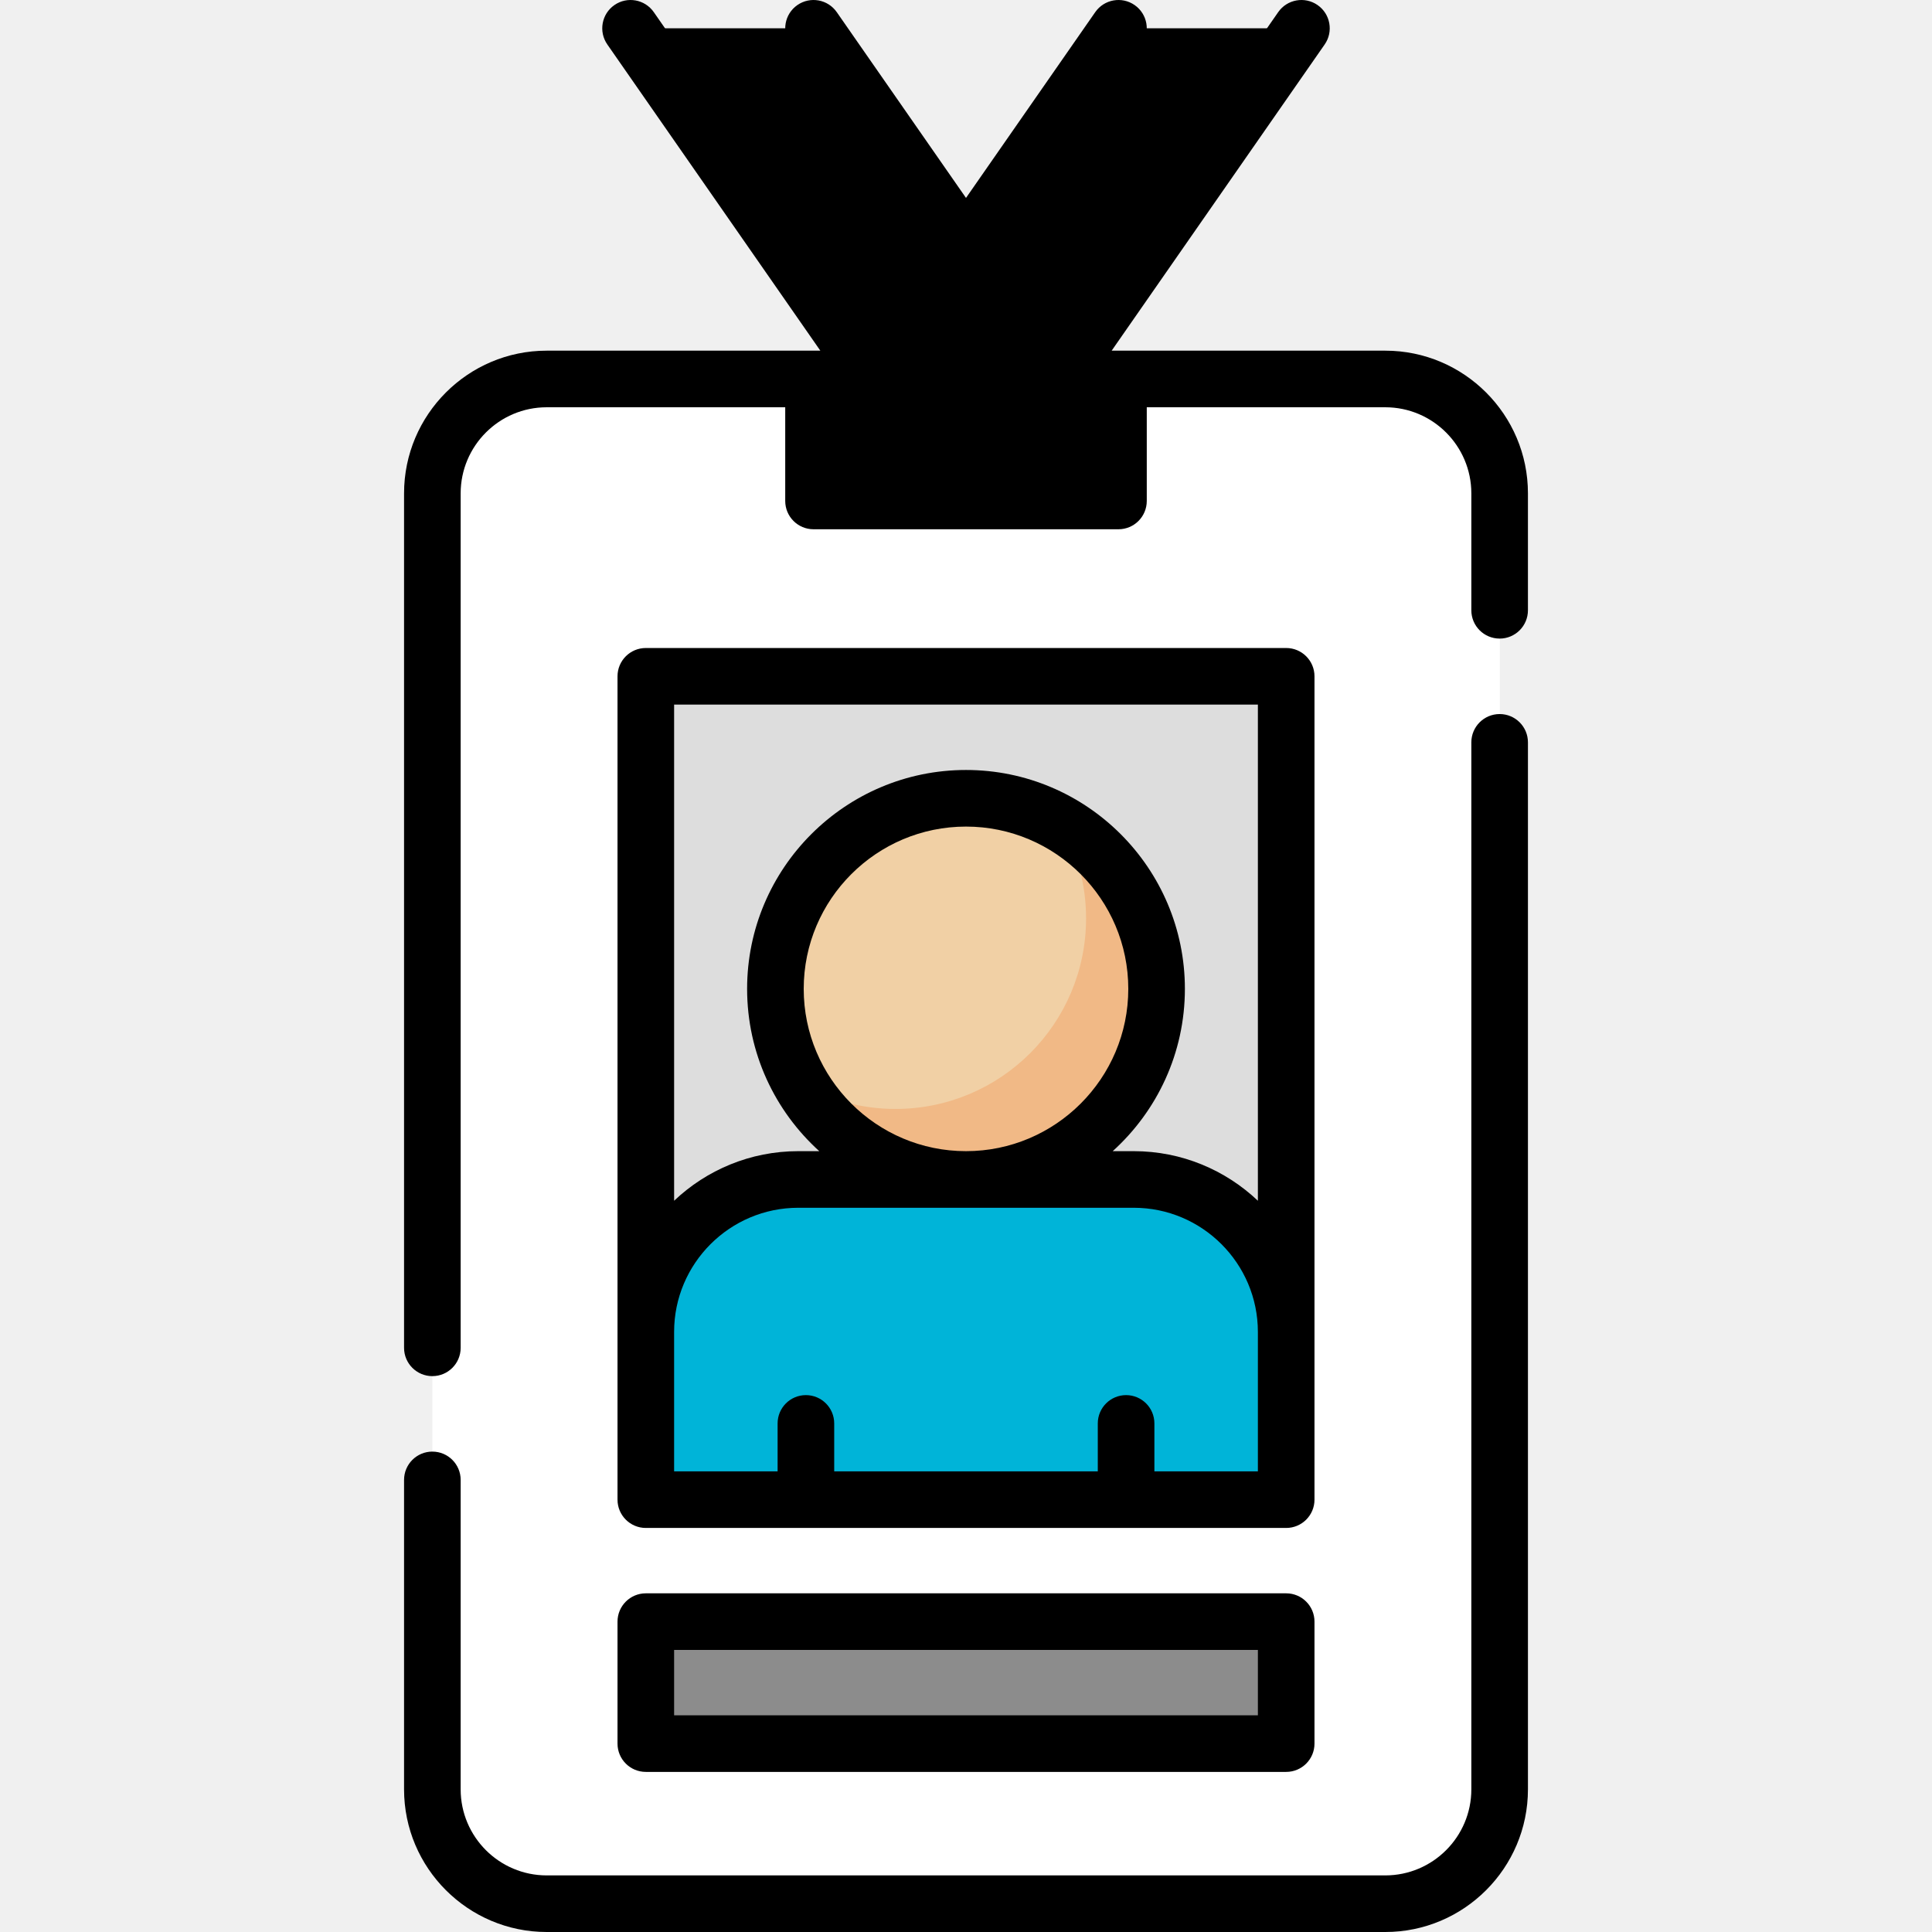
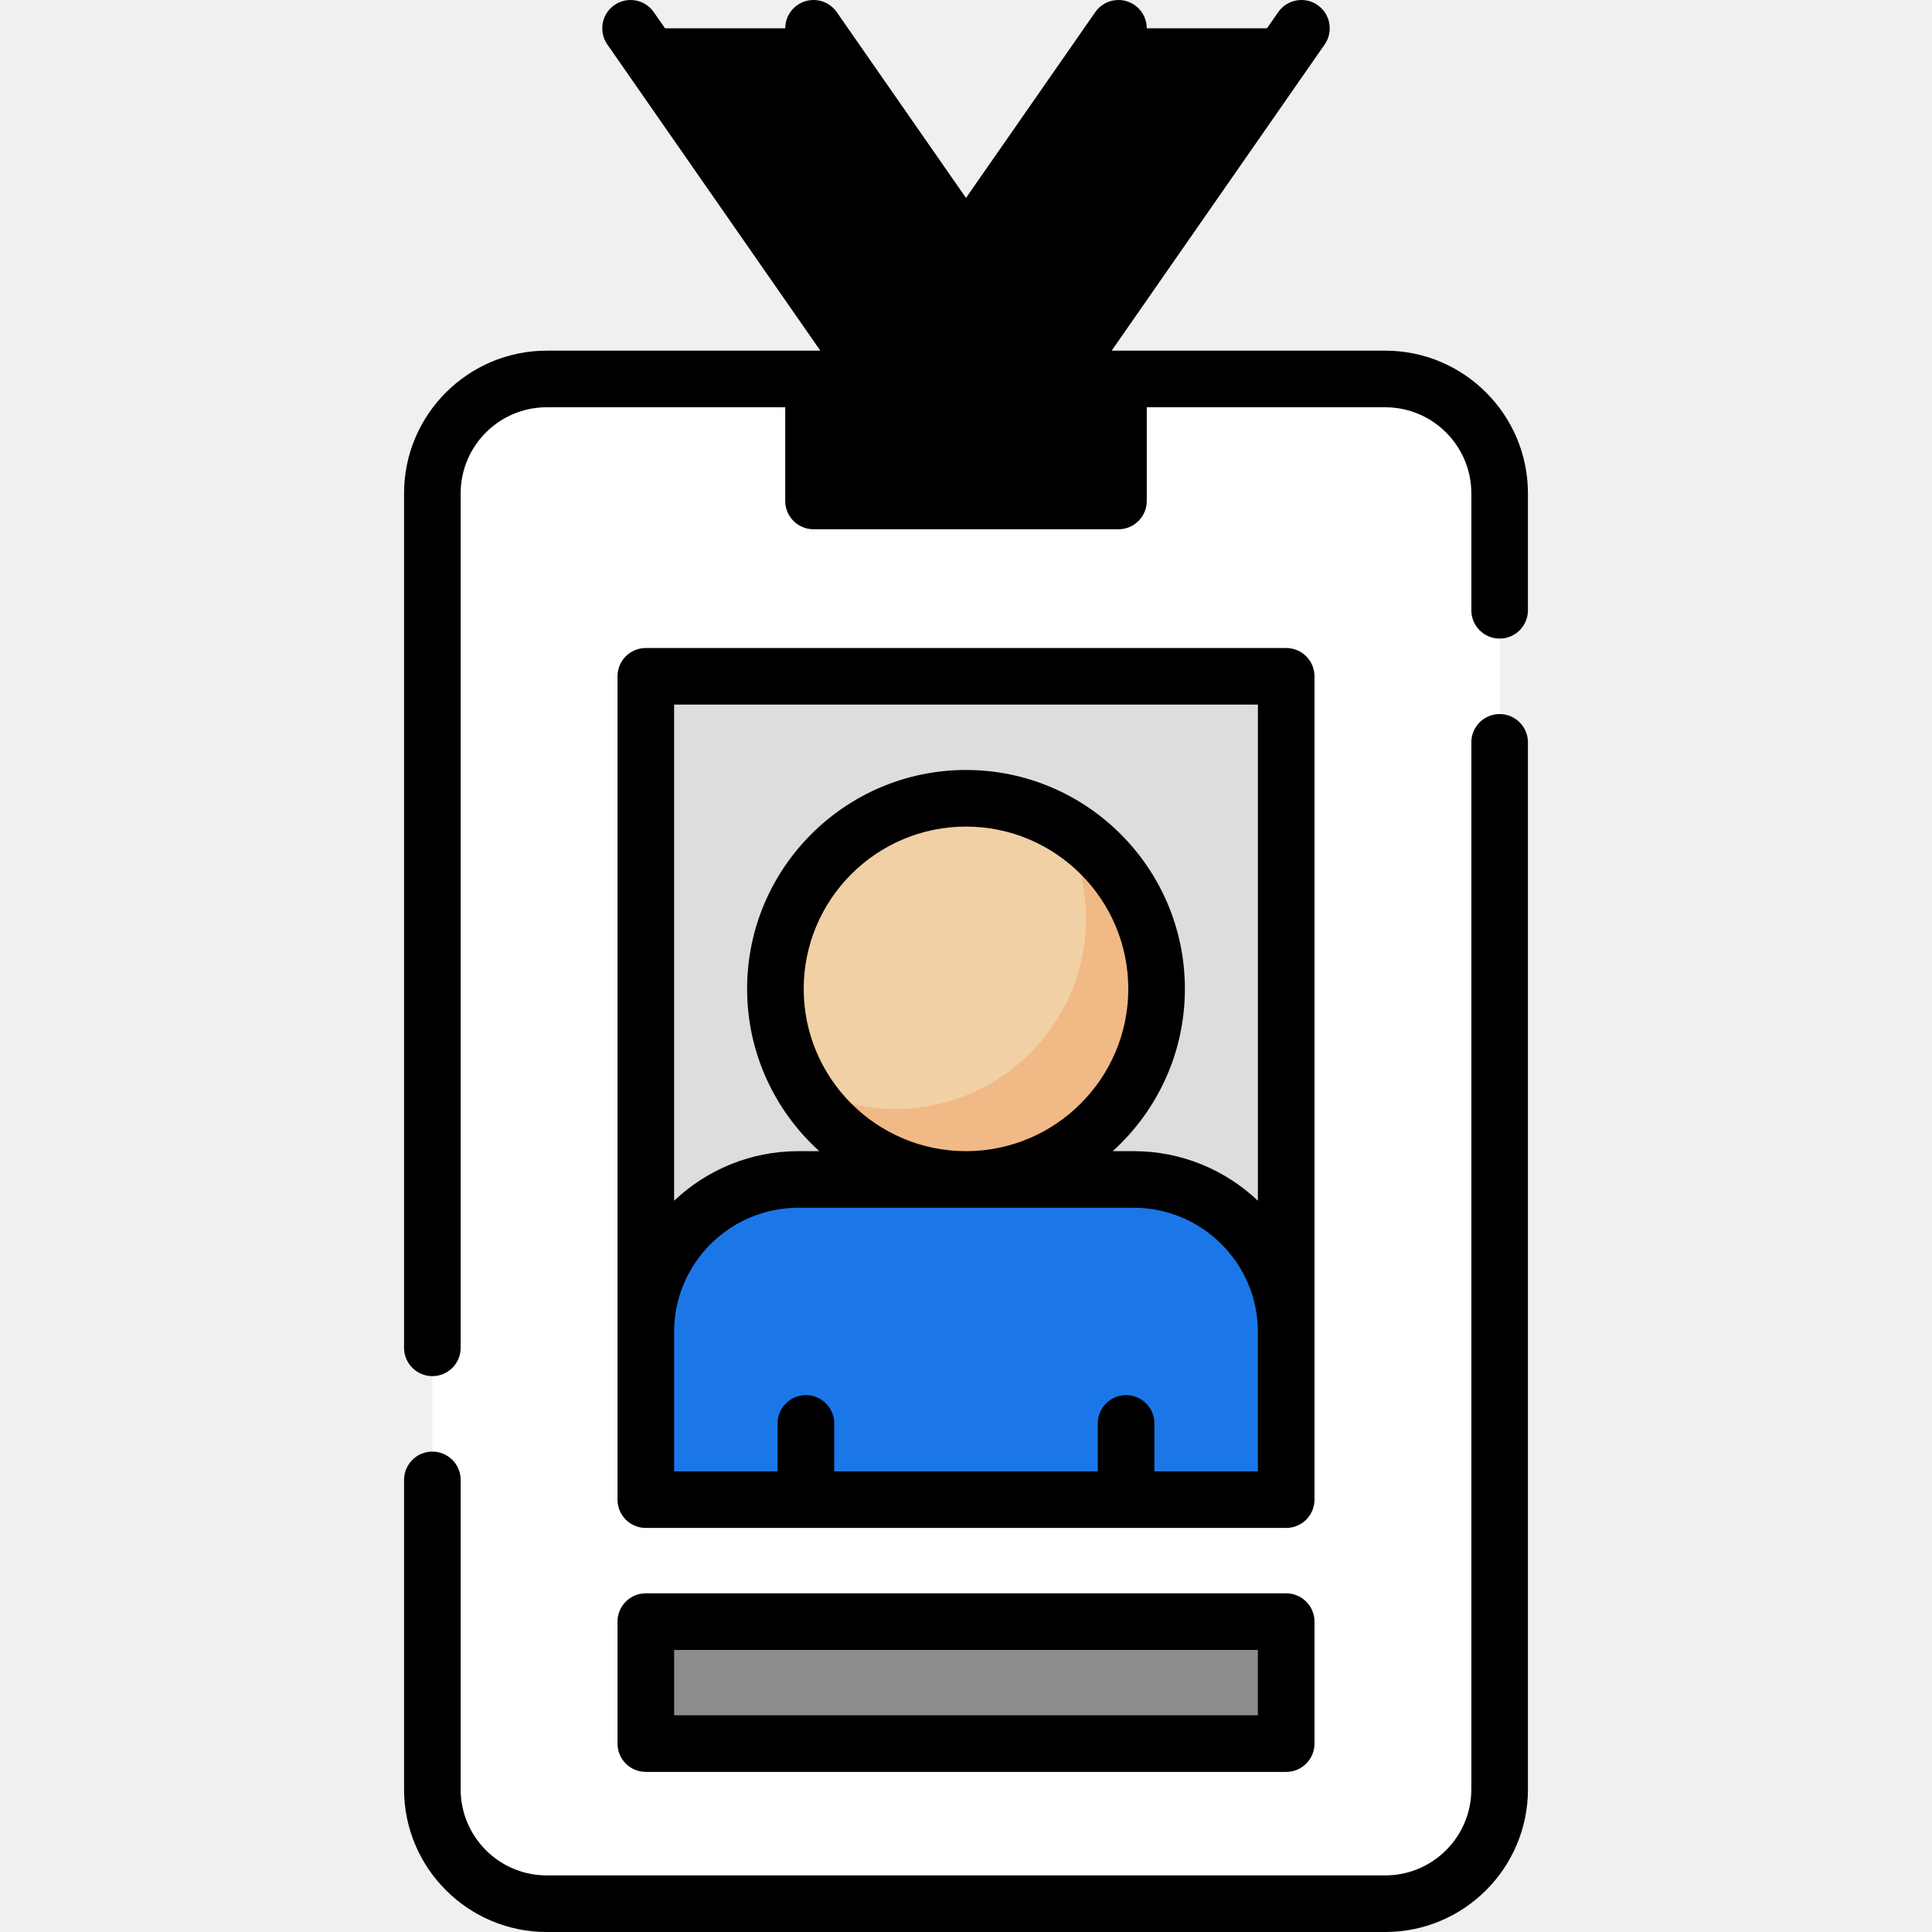
<svg xmlns="http://www.w3.org/2000/svg" id="Capa_1" enable-background="new 0 0 512 512" height="512" viewBox="0 0 512 512" width="512">
  <g>
    <g>
      <path d="m231.756 100.436h48.488l-64.65-92.935h-48.488z" fill="#000" />
    </g>
    <g>
      <path d="m280.244 100.436h-48.488l64.65-92.935h48.488z" fill="#000" />
    </g>
    <g>
      <path d="m367.118 504.5h-222.236c-16.737 0-30.305-13.568-30.305-30.305v-343.455c0-16.737 13.568-30.305 30.305-30.305h222.235c16.737 0 30.305 13.568 30.305 30.305v343.455c.001 16.737-13.567 30.305-30.304 30.305z" fill="#fff" />
    </g>
    <g>
      <path d="m367.118 100.436h-24.244c16.737 0 30.305 13.568 30.305 30.305v343.455c0 16.737-13.568 30.305-30.305 30.305h24.244c16.737 0 30.305-13.568 30.305-30.305v-343.456c0-16.736-13.568-30.304-30.305-30.304z" fill="#fff" />
    </g>
    <g>
      <path d="m146.903 203.472h218.195v169.707h-218.195z" fill="#ddd" transform="matrix(0 1 -1 0 544.326 32.326)" />
    </g>
    <g>
      <g>
        <circle cx="256" cy="262.061" fill="#f1d0a5" r="50.508" />
      </g>
      <g>
        <path d="m281.122 218.251c4.253 7.401 6.698 15.973 6.698 25.122 0 27.895-22.613 50.508-50.508 50.508-9.149 0-17.721-2.445-25.122-6.698 8.715 15.165 25.064 25.386 43.81 25.386 27.895 0 50.508-22.613 50.508-50.508 0-18.746-10.221-35.094-25.386-43.81z" fill="#f1b986" />
      </g>
      <g>
-         <path d="m171.146 352.976v44.447h169.707v-44.447c0-22.316-18.091-40.406-40.406-40.406h-88.894c-22.316-.001-40.407 18.09-40.407 40.406z" fill="#00B4D8" />
+         <path d="m171.146 352.976v44.447h169.707v-44.447c0-22.316-18.091-40.406-40.406-40.406h-88.894c-22.316-.001-40.407 18.09-40.407 40.406z" fill="#1b77e8" />
      </g>
      <g>
-         <path d="m300.447 312.569h-24.244c22.316 0 40.406 18.091 40.406 40.406v44.447h24.244v-44.447c.001-22.315-18.09-40.406-40.406-40.406z" fill="#00B4D8" />
+         <path d="m300.447 312.569h-24.244c22.316 0 40.406 18.091 40.406 40.406v44.447h24.244v-44.447c.001-22.315-18.09-40.406-40.406-40.406z" fill="#1b77e8" />
      </g>
    </g>
    <g>
      <path d="m171.146 429.748h169.707v32.325h-169.707z" fill="#8c8c8c" />
    </g>
    <g>
      <path d="m215.594 100.436h80.813v32.325h-80.813z" fill="#000" />
    </g>
    <g>
      <path d="m367.12 92.931h-72.519l56.45-81.147c2.365-3.4 1.526-8.075-1.874-10.44-3.401-2.366-8.075-1.526-10.44 1.874l-62.409 89.713h-30.215l56.45-81.147c2.365-3.4 1.526-8.075-1.874-10.44-3.401-2.366-8.075-1.526-10.44 1.874l-34.249 49.234-34.25-49.234c-2.365-3.399-7.039-4.24-10.44-1.874-3.4 2.365-4.239 7.04-1.874 10.44l37.427 53.801-15.108 21.717-58.493-84.084c-2.365-3.399-7.038-4.24-10.44-1.874-3.4 2.365-4.239 7.04-1.874 10.44l56.45 81.147h-72.518c-20.843 0-37.8 16.961-37.8 37.81v226.449c0 4.142 3.358 7.5 7.5 7.5s7.5-3.358 7.5-7.5v-226.449c0-12.578 10.228-22.81 22.8-22.81h63.213v24.83c0 4.142 3.358 7.5 7.5 7.5h80.813c4.142 0 7.5-3.358 7.5-7.5v-24.83h63.213c12.572 0 22.8 10.232 22.8 22.81v30.99c0 4.142 3.358 7.5 7.5 7.5s7.5-3.358 7.5-7.5v-30.99c.001-20.849-16.956-37.81-37.799-37.81zm-78.213 32.33h-65.813v-17.325h65.813z" />
      <path d="m397.42 189.231c-4.142 0-7.5 3.358-7.5 7.5v277.469c0 12.572-10.228 22.8-22.8 22.8h-222.24c-12.572 0-22.8-10.228-22.8-22.8v-82.01c0-4.142-3.358-7.5-7.5-7.5s-7.5 3.358-7.5 7.5v82.01c0 20.843 16.957 37.8 37.8 37.8h222.24c20.843 0 37.8-16.957 37.8-37.8v-277.47c0-4.142-3.358-7.499-7.5-7.499z" />
      <path d="m171.147 404.923h169.707c4.142 0 7.5-3.358 7.5-7.5v-218.195c0-4.142-3.358-7.5-7.5-7.5h-169.707c-4.142 0-7.5 3.358-7.5 7.5v218.195c0 4.142 3.358 7.5 7.5 7.5zm162.206-15h-27.427v-12.703c0-4.142-3.358-7.5-7.5-7.5s-7.5 3.358-7.5 7.5v12.703h-69.853v-12.703c0-4.142-3.358-7.5-7.5-7.5s-7.5 3.358-7.5 7.5v12.703h-27.427v-36.947c0-18.145 14.762-32.906 32.906-32.906h88.894c18.145 0 32.906 14.762 32.906 32.906v36.947zm-120.361-127.862c0-23.715 19.293-43.008 43.008-43.008s43.008 19.293 43.008 43.008-19.293 43.009-43.008 43.009-43.008-19.294-43.008-43.009zm120.361-75.333v131.48c-8.59-8.134-20.171-13.139-32.906-13.139h-5.565c11.738-10.622 19.126-25.968 19.126-43.008 0-31.986-26.022-58.008-58.008-58.008s-58.008 26.022-58.008 58.008c0 17.04 7.388 32.386 19.126 43.008h-5.565c-12.735 0-24.317 5.005-32.906 13.139v-131.48z" />
      <path d="m163.647 462.073c0 4.142 3.358 7.5 7.5 7.5h169.707c4.142 0 7.5-3.358 7.5-7.5v-32.325c0-4.142-3.358-7.5-7.5-7.5h-169.707c-4.142 0-7.5 3.358-7.5 7.5zm15-24.825h154.707v17.325h-154.707z" />
    </g>
  </g>
</svg>
